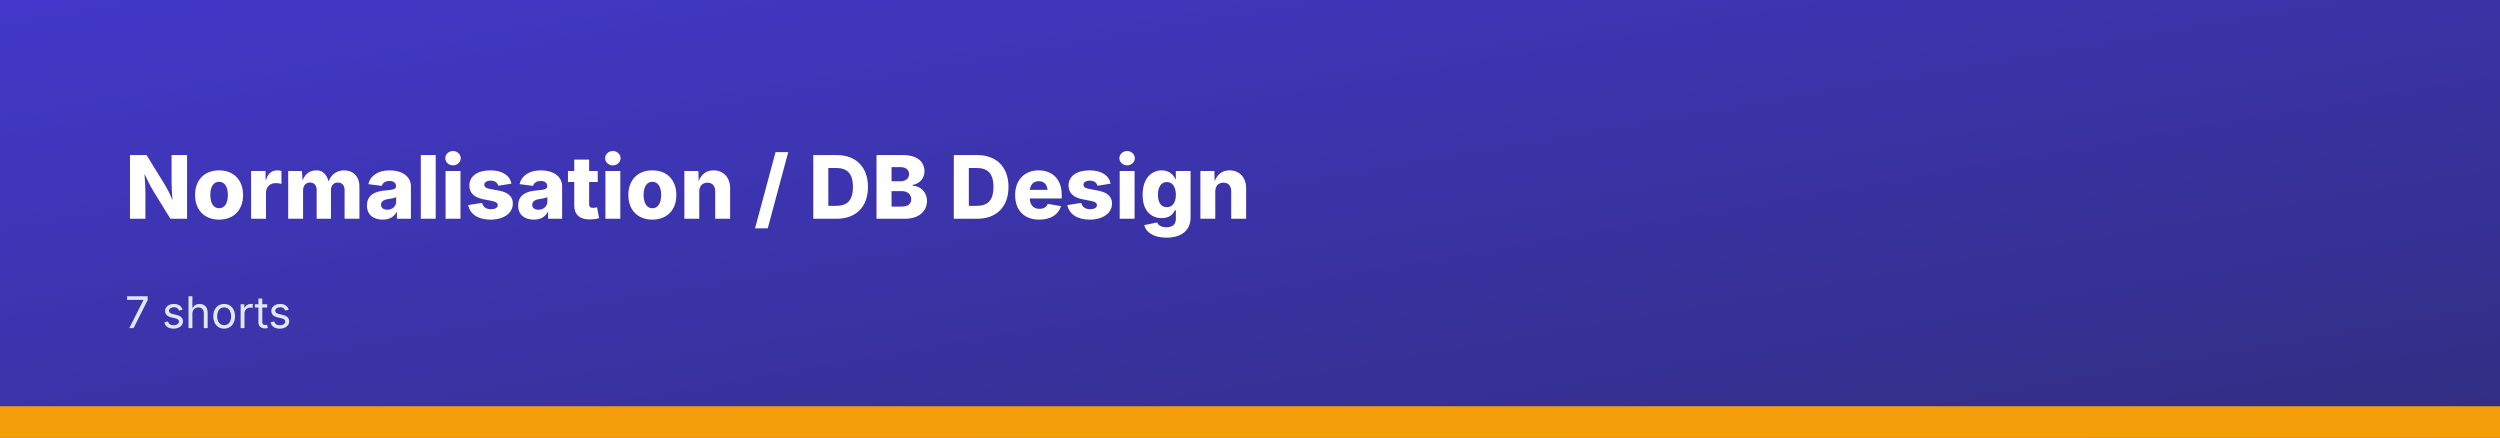
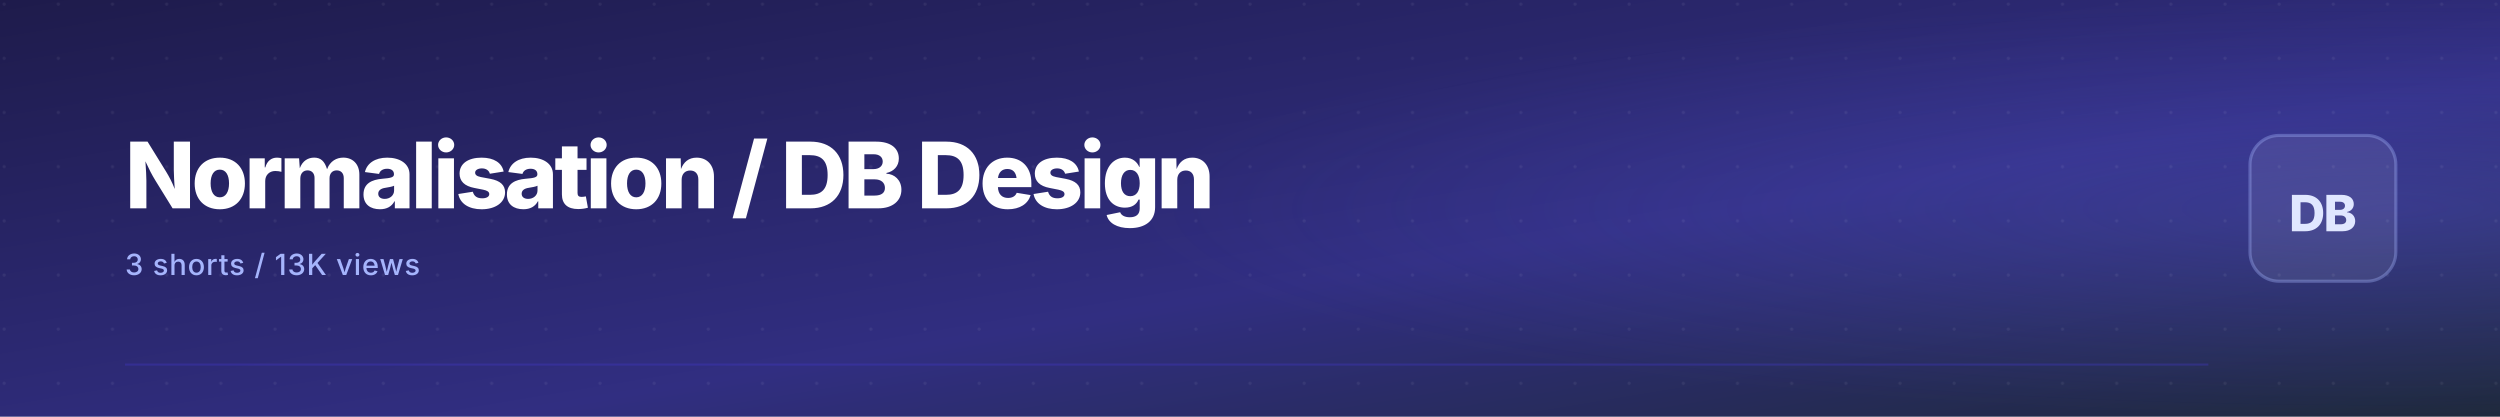
- <svg xmlns="http://www.w3.org/2000/svg" viewBox="0 0 800 140" width="800" height="140">
+ <svg xmlns="http://www.w3.org/2000/svg" viewBox="0 0 1200 200" width="1200" height="200">
  <defs>
    <linearGradient id="bg" x1="0" y1="0" x2="1" y2="1">
-       <stop offset="0" stop-color="#4338ca" />
-       <stop offset="1" stop-color="#312e81" />
+       <stop offset="0" stop-color="#1e1b4b" />
+       <stop offset="0.6" stop-color="#312e81" />
+       <stop offset="1" stop-color="#1e293b" />
    </linearGradient>
+     <radialGradient id="glow" cx="0.95" cy="0.5" r="0.5">
+       <stop offset="0" stop-color="#6366f1" stop-opacity="0.25" />
+       <stop offset="1" stop-color="#6366f1" stop-opacity="0" />
+     </radialGradient>
+     <pattern id="dots" x="0" y="0" width="26" height="26" patternUnits="userSpaceOnUse">
+       <circle cx="2" cy="2" r="0.8" fill="#ffffff" opacity="0.06" />
+     </pattern>
  </defs>
-   <rect width="800" height="140" fill="url(#bg)" />
-   <rect x="0" y="130" width="800" height="10" fill="#f59e0b" />
-   <text x="40" y="70" font-family="Inter, system-ui, sans-serif" font-size="28" font-weight="800" fill="#ffffff">Normalisation / DB Design</text>
-   <text x="40" y="105" font-family="Inter, system-ui, sans-serif" font-size="14" font-weight="400" fill="#e0e7ff">7 shorts</text>
+   <rect width="1200" height="200" fill="url(#bg)" />
+   <rect width="1200" height="200" fill="url(#glow)" />
+   <rect width="1200" height="200" fill="url(#dots)" />
+   <g transform="translate(1080, 65)">
+     <rect width="70" height="70" rx="14" fill="#ffffff" fill-opacity="0.08" stroke="#a5b4fc" stroke-opacity="0.35" stroke-width="1.5" />
+     <text x="35" y="46" text-anchor="middle" font-family="Inter, sans-serif" font-size="24" font-weight="800" fill="#e0e7ff" letter-spacing="-0.8">DB</text>
+   </g>
+   <text x="60" y="100" font-family="Inter, -apple-system, system-ui, sans-serif" font-size="44" font-weight="800" fill="#ffffff" letter-spacing="-1.8">Normalisation / DB Design</text>
+   <text x="60" y="132" font-family="Inter, sans-serif" font-size="14" font-weight="500" fill="#a5b4fc" letter-spacing="0.4">3 shorts / 13K views</text>
+   <line x1="60" y1="175" x2="1060" y2="175" stroke="#4338ca" stroke-opacity="0.35" stroke-width="1" />
</svg>
